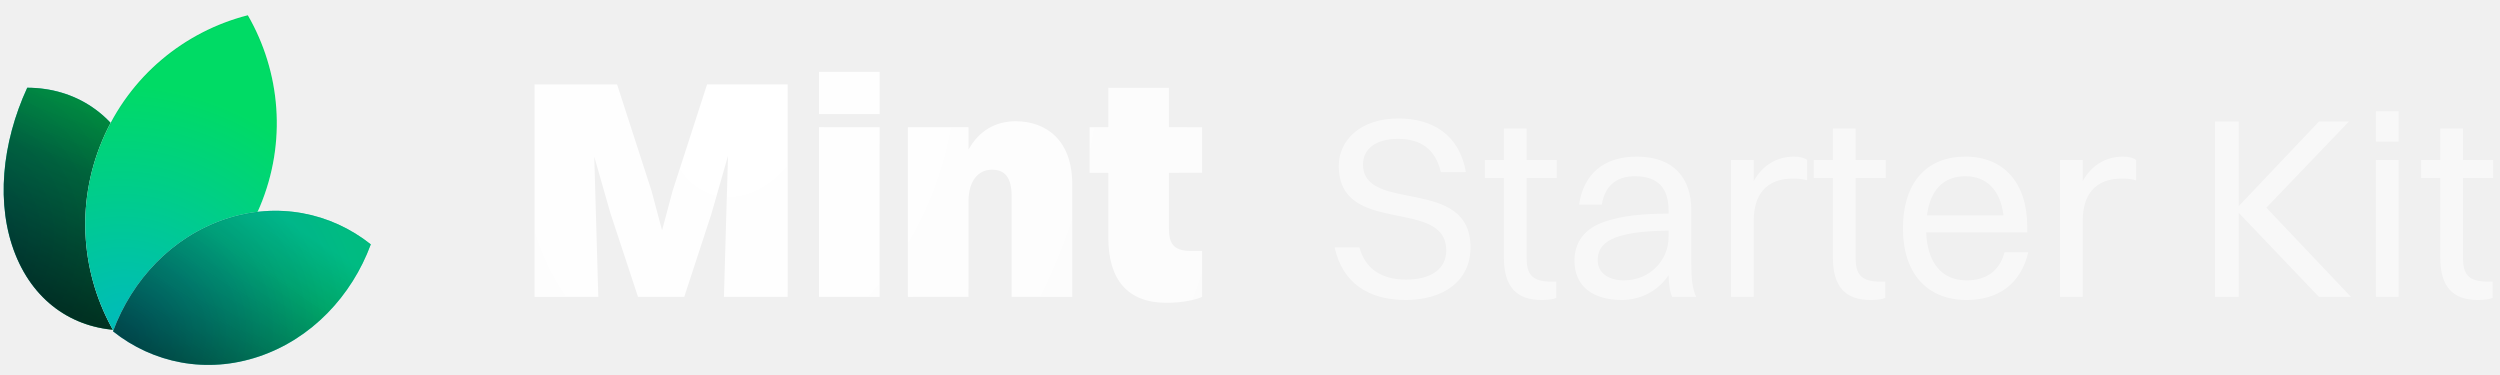
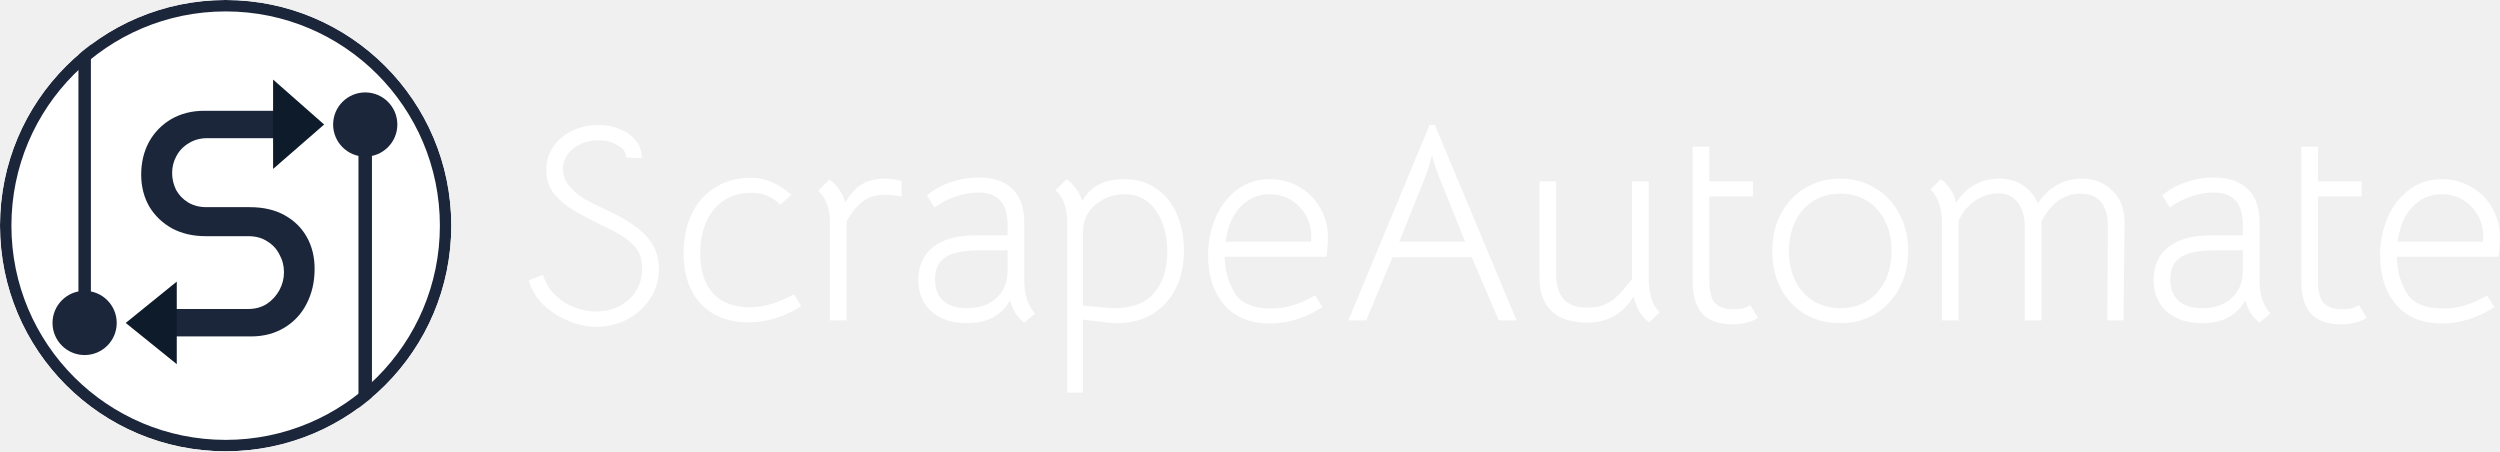
- <svg xmlns="http://www.w3.org/2000/svg" width="160" height="24" viewBox="0 0 160 24" fill="none">
-   <path d="M7.953 21.139C4.896 21.13 2.255 19.458 0.987 16.29C-0.28 13.121 0.109 9.163 1.744 5.615C4.801 5.624 7.442 7.296 8.71 10.465C9.977 13.633 9.588 17.591 7.953 21.139Z" fill="white" />
-   <path d="M7.953 21.139C4.896 21.13 2.255 19.458 0.987 16.29C-0.28 13.121 0.109 9.163 1.744 5.615C4.801 5.624 7.442 7.296 8.71 10.465C9.977 13.633 9.588 17.591 7.953 21.139Z" fill="url(#paint0_radial_115_109)" />
-   <path d="M7.953 21.139C4.896 21.13 2.255 19.458 0.987 16.29C-0.28 13.121 0.109 9.163 1.744 5.615C4.801 5.624 7.442 7.296 8.71 10.465C9.977 13.633 9.588 17.591 7.953 21.139Z" fill="black" fill-opacity="0.5" style="mix-blend-mode:hard-light" />
-   <path d="M7.953 21.139C4.896 21.13 2.255 19.458 0.987 16.29C-0.28 13.121 0.109 9.163 1.744 5.615C4.801 5.624 7.442 7.296 8.71 10.465C9.977 13.633 9.588 17.591 7.953 21.139Z" fill="url(#paint1_linear_115_109)" fill-opacity="0.5" style="mix-blend-mode:hard-light" />
-   <path d="M7.935 21.111C4.897 21.096 2.274 19.431 1.013 16.279C-0.248 13.124 0.136 9.182 1.762 5.643C4.8 5.659 7.423 7.324 8.684 10.476C9.945 13.63 9.561 17.572 7.935 21.111Z" stroke="url(#paint2_linear_115_109)" stroke-opacity="0.05" stroke-width="0.056" />
-   <path d="M7.31 21.257C11.354 20.221 14.884 17.375 16.628 13.236C18.373 9.097 17.945 4.587 15.86 0.976C11.816 2.012 8.287 4.858 6.542 8.998C4.797 13.137 5.225 17.646 7.31 21.257Z" fill="white" />
-   <path d="M7.31 21.257C11.354 20.221 14.884 17.375 16.628 13.236C18.373 9.097 17.945 4.587 15.86 0.976C11.816 2.012 8.287 4.858 6.542 8.998C4.797 13.137 5.225 17.646 7.31 21.257Z" fill="url(#paint3_radial_115_109)" />
-   <path d="M16.602 13.225C14.864 17.349 11.351 20.187 7.324 21.225C5.253 17.624 4.829 13.132 6.568 9.009C8.306 4.885 11.819 2.047 15.846 1.009C17.918 4.61 18.341 9.101 16.602 13.225Z" stroke="url(#paint4_linear_115_109)" stroke-opacity="0.05" stroke-width="0.056" />
-   <path d="M7.234 21.207C9.789 23.237 13.21 23.951 16.577 22.814C19.944 21.677 22.506 18.945 23.73 15.638C21.175 13.608 17.754 12.894 14.387 14.031C11.02 15.168 8.458 17.901 7.234 21.207Z" fill="white" />
-   <path d="M7.234 21.207C9.789 23.237 13.21 23.951 16.577 22.814C19.944 21.677 22.506 18.945 23.73 15.638C21.175 13.608 17.754 12.894 14.387 14.031C11.02 15.168 8.458 17.901 7.234 21.207Z" fill="url(#paint5_radial_115_109)" />
-   <path d="M7.234 21.207C9.789 23.237 13.21 23.951 16.577 22.814C19.944 21.677 22.506 18.945 23.73 15.638C21.175 13.608 17.754 12.894 14.387 14.031C11.02 15.168 8.458 17.901 7.234 21.207Z" fill="black" fill-opacity="0.2" style="mix-blend-mode:hard-light" />
-   <path d="M7.234 21.207C9.789 23.237 13.21 23.951 16.577 22.814C19.944 21.677 22.506 18.945 23.73 15.638C21.175 13.608 17.754 12.894 14.387 14.031C11.02 15.168 8.458 17.901 7.234 21.207Z" fill="url(#paint6_linear_115_109)" fill-opacity="0.5" style="mix-blend-mode:hard-light" />
-   <path d="M16.568 22.787C13.218 23.918 9.814 23.212 7.267 21.198C8.492 17.907 11.044 15.189 14.396 14.058C17.747 12.927 21.15 13.633 23.697 15.648C22.472 18.938 19.92 21.656 16.568 22.787Z" stroke="url(#paint7_linear_115_109)" stroke-opacity="0.05" stroke-width="0.056" />
-   <path d="M34.212 19V5.4H39.492L41.692 12.2L42.372 14.74L43.052 12.2L45.252 5.4H50.412V19H46.332L46.592 9.98L45.532 13.68L43.792 19H40.832L39.052 13.6L38.032 10.02L38.292 19H34.212ZM52.416 7.3V4.6H56.295V7.3H52.416ZM52.416 19V8.14H56.295V19H52.416ZM58.104 19V8.14H61.984V9.58C62.664 8.34 63.744 7.76 65.004 7.76C66.964 7.76 68.624 8.98 68.624 11.78V19H64.744V12.56C64.744 11.34 64.304 10.86 63.484 10.86C62.604 10.86 61.984 11.58 61.984 12.88V19H58.104ZM70.933 15.22V11.06H69.733V8.14H70.933V5.62H74.813V8.14H76.933V11.06H74.813V14.6C74.813 15.5 75.033 16.06 76.213 16.06H76.933V19C76.493 19.2 75.673 19.38 74.653 19.38C72.153 19.38 70.933 17.88 70.933 15.22Z" fill="url(#paint8_radial_115_109)" />
-   <path d="M87.232 10.519C87.232 13.687 94.112 11.229 94.112 15.832C94.112 17.994 92.364 19.198 89.971 19.198C87.562 19.198 85.912 18.093 85.417 15.832H87.001C87.364 17.169 88.371 17.895 89.987 17.895C91.671 17.895 92.561 17.152 92.561 16.03C92.561 12.598 85.681 15.155 85.681 10.618C85.681 9.001 87.034 7.582 89.509 7.582C91.671 7.582 93.403 8.621 93.816 11.014H92.215C91.868 9.529 90.912 8.886 89.476 8.886C88.057 8.886 87.232 9.529 87.232 10.519ZM96.25 16.476V11.393H95.029V10.239H96.25V8.226H97.702V10.239H99.632V11.393H97.702V16.476C97.702 17.532 98.015 18.026 99.302 18.026H99.599V19.066C99.434 19.148 99.071 19.198 98.659 19.198C97.025 19.198 96.25 18.323 96.25 16.476ZM102.516 13.093H101.064C101.345 11.162 102.615 10.024 104.76 10.024C107.103 10.024 108.242 11.393 108.242 13.44V16.888C108.242 17.895 108.324 18.521 108.555 19H107.021C106.856 18.654 106.806 18.142 106.79 17.614C106.047 18.72 104.859 19.198 103.803 19.198C101.988 19.198 100.767 18.357 100.767 16.69C100.767 15.486 101.427 14.611 102.714 14.182C103.902 13.786 105.107 13.687 106.79 13.671V13.473C106.79 12.053 106.13 11.278 104.628 11.278C103.374 11.278 102.698 11.971 102.516 13.093ZM102.252 16.657C102.252 17.465 102.929 17.944 103.952 17.944C105.569 17.944 106.79 16.674 106.79 15.172V14.759C103.061 14.793 102.252 15.585 102.252 16.657ZM110.787 19V10.239H112.239V11.591C112.833 10.519 113.774 10.024 114.83 10.024C115.176 10.024 115.49 10.107 115.655 10.239V11.542C115.407 11.46 115.094 11.427 114.747 11.427C112.998 11.427 112.239 12.515 112.239 14.1V19H110.787ZM117.305 16.476V11.393H116.084V10.239H117.305V8.226H118.757V10.239H120.688V11.393H118.757V16.476C118.757 17.532 119.071 18.026 120.358 18.026H120.655V19.066C120.49 19.148 120.127 19.198 119.714 19.198C118.081 19.198 117.305 18.323 117.305 16.476ZM129.809 16.145C129.33 18.192 127.862 19.198 125.865 19.198C123.324 19.198 121.79 17.482 121.79 14.627C121.79 11.658 123.324 10.024 125.783 10.024C128.258 10.024 129.743 11.723 129.743 14.512V14.875H123.275C123.357 16.838 124.281 17.944 125.865 17.944C127.103 17.944 127.977 17.35 128.291 16.145H129.809ZM125.783 11.278C124.38 11.278 123.539 12.152 123.324 13.786H128.225C128.027 12.169 127.152 11.278 125.783 11.278ZM131.843 19V10.239H133.295V11.591C133.889 10.519 134.829 10.024 135.885 10.024C136.232 10.024 136.545 10.107 136.71 10.239V11.542C136.463 11.46 136.149 11.427 135.803 11.427C134.054 11.427 133.295 12.515 133.295 14.1V19H131.843ZM141.763 19V7.78H143.281V13.192L148.413 7.78H150.327L145.047 13.291L150.459 19H148.413L143.281 13.621V19H141.763ZM152.06 9.067V7.12H153.512V9.067H152.06ZM152.06 19V10.239H153.512V19H152.06ZM156.178 16.476V11.393H154.957V10.239H156.178V8.226H157.63V10.239H159.56V11.393H157.63V16.476C157.63 17.532 157.943 18.026 159.23 18.026H159.527V19.066C159.362 19.148 158.999 19.198 158.587 19.198C156.953 19.198 156.178 18.323 156.178 16.476Z" fill="white" fill-opacity="0.55" />
-   <defs>
-     <radialGradient id="paint0_radial_115_109" cx="0" cy="0" r="1" gradientUnits="userSpaceOnUse" gradientTransform="translate(-3.00503 15.023) rotate(-10.029) scale(17.9572 17.784)">
-       <stop stop-color="#00B0BB" />
-       <stop offset="1" stop-color="#00DB65" />
-     </radialGradient>
-     <linearGradient id="paint1_linear_115_109" x1="7.39" y1="4.813" x2="1.63" y2="18.689" gradientUnits="userSpaceOnUse">
-       <stop stop-color="#18E299" />
-       <stop offset="1" />
-     </linearGradient>
-     <linearGradient id="paint2_linear_115_109" x1="7.948" y1="8.016" x2="1.761" y2="18.746" gradientUnits="userSpaceOnUse">
-       <stop />
-       <stop offset="1" stop-opacity="0" />
-     </linearGradient>
-     <radialGradient id="paint3_radial_115_109" cx="0" cy="0" r="1" gradientUnits="userSpaceOnUse" gradientTransform="translate(8.11404 20.8822) rotate(-75.7542) scale(21.6246 23.7772)">
-       <stop stop-color="#00BBBB" />
-       <stop offset="0.713" stop-color="#00DB65" />
-     </radialGradient>
-     <linearGradient id="paint4_linear_115_109" x1="7.602" y1="5.871" x2="15.556" y2="16.372" gradientUnits="userSpaceOnUse">
-       <stop />
-       <stop offset="1" stop-opacity="0" />
-     </linearGradient>
-     <radialGradient id="paint5_radial_115_109" cx="0" cy="0" r="1" gradientUnits="userSpaceOnUse" gradientTransform="translate(7.84537 21.5181) rotate(-20.3525) scale(18.5603 17.32)">
-       <stop stop-color="#00B0BB" />
-       <stop offset="1" stop-color="#00DB65" />
-     </radialGradient>
-     <linearGradient id="paint6_linear_115_109" x1="16.808" y1="13.007" x2="10.041" y2="22.994" gradientUnits="userSpaceOnUse">
-       <stop stop-color="#00B1BC" />
-       <stop offset="1" />
-     </linearGradient>
-     <linearGradient id="paint7_linear_115_109" x1="16.808" y1="13.007" x2="14.169" y2="23.841" gradientUnits="userSpaceOnUse">
-       <stop />
-       <stop offset="1" stop-opacity="0" />
-     </linearGradient>
-     <radialGradient id="paint8_radial_115_109" cx="0" cy="0" r="1" gradientUnits="userSpaceOnUse" gradientTransform="translate(47.2781 7) rotate(19.0047) scale(67.5582 85.7506)">
-       <stop stop-color="white" />
-       <stop offset="1" stop-color="white" stop-opacity="0.5" />
-     </radialGradient>
-   </defs>
+ <svg xmlns="http://www.w3.org/2000/svg" width="3285" height="593" viewBox="0 0 3285 593" fill="none">
+   <mask id="mask0_0_1" style="mask-type:alpha" maskUnits="userSpaceOnUse" x="0" y="0" width="593" height="593">
+     <circle cx="296.5" cy="296.5" r="296.5" fill="#F8F8F8" />
+   </mask>
+   <g mask="url(#mask0_0_1)">
+     <circle cx="296.5" cy="296.5" r="289" fill="white" stroke="#1B263B" stroke-width="15" />
+     <path d="M471.02 167.243H488.736V760.052H471.02V167.243Z" fill="#1B263B" />
+     <circle cx="479.915" cy="163.619" r="42.188" fill="#1B263B" />
+     <path d="M103.069 419.357H119.423V-168H103.069V419.357Z" fill="#1B263B" />
+     <circle cx="42.188" cy="42.188" r="42.188" transform="matrix(1 0 0 -1 69 466.532)" fill="#1B263B" />
+     <path d="M196.954 442.063V406.06H325.297C335.18 406.06 343.651 403.801 350.711 399.282C357.77 394.482 363.277 388.411 367.23 381.069C371.184 373.727 373.16 365.961 373.16 357.772C373.16 349.301 371.184 341.535 367.23 334.476C363.559 327.134 358.194 321.345 351.134 317.109C344.357 312.591 336.027 310.332 326.144 310.332H270.232C253.572 310.332 238.888 306.944 226.181 300.167C213.474 293.107 203.449 283.506 196.107 271.364C189.048 258.939 185.518 244.961 185.518 229.43C185.518 213.617 188.906 199.356 195.684 186.649C202.743 173.942 212.485 163.918 224.91 156.576C237.617 149.234 252.16 145.563 268.538 145.563H394.339V181.566H272.35C263.031 181.566 254.842 183.825 247.783 188.344C240.723 192.579 235.358 198.227 231.687 205.286C228.016 212.064 226.181 219.405 226.181 227.312C226.181 234.936 227.875 242.278 231.264 249.338C234.935 256.115 240.159 261.621 246.936 265.857C253.995 270.093 262.043 272.211 271.079 272.211H328.262C346.052 272.211 361.3 275.741 374.007 282.8C386.715 289.86 396.457 299.461 403.234 311.603C410.011 323.745 413.4 337.582 413.4 353.113C413.4 370.338 409.87 385.728 402.81 399.282C396.033 412.554 386.291 423.002 373.584 430.627C360.877 438.251 346.334 442.063 329.956 442.063H196.954Z" fill="#1B263B" />
+     <path d="M425.914 163.619L358.835 222L358.835 163.619L358.835 104.556L425.914 163.619Z" fill="#0D1B2A" />
+     <path d="M165.19 424.344L232.269 478.5L232.269 424.344L232.269 370L165.19 424.344Z" fill="#0D1B2A" />
+   </g>
+   <path d="M783.188 429.402C771.011 429.402 758.713 426.723 746.293 421.365C733.873 416.251 722.914 409.067 713.416 399.813C704.162 390.558 697.951 380.086 694.785 368.397L713.416 361.091C718.043 375.946 727.054 387.758 740.448 396.525C754.086 405.049 768.333 409.31 783.188 409.31C794.391 409.31 804.619 406.997 813.873 402.37C823.128 397.499 830.434 390.802 835.791 382.278C841.149 373.511 843.828 363.648 843.828 352.689C843.828 340.999 840.54 331.38 833.965 323.83C827.633 316.281 816.796 308.731 801.453 301.182C780.753 291.197 765.045 283.038 754.329 276.707C743.614 270.375 734.847 262.947 728.028 254.423C721.209 245.656 717.799 235.306 717.799 223.373C717.799 211.683 720.965 201.333 727.297 192.322C733.629 183.311 742.031 176.371 752.503 171.5C763.218 166.629 774.664 164.194 786.841 164.194C797.069 164.194 806.567 166.142 815.334 170.039C824.345 173.692 831.286 178.928 836.157 185.747C841.271 192.322 843.584 199.75 843.097 208.03L822.64 206.934C822.64 199.872 818.744 194.392 810.951 190.496C803.401 186.356 795.121 184.286 786.11 184.286C773.447 184.286 762.488 187.939 753.233 195.245C744.223 202.551 739.717 211.561 739.717 222.277C739.717 230.557 742.518 237.985 748.119 244.56C753.721 251.136 760.296 256.737 767.845 261.364C775.639 265.748 785.38 270.618 797.069 275.976C799.505 277.194 802.062 278.411 804.741 279.629C807.42 280.847 809.977 282.186 812.412 283.647C831.651 293.876 845.289 304.348 853.326 315.063C861.606 325.535 865.746 338.199 865.746 353.054C865.746 367.91 861.849 381.182 854.056 392.872C846.507 404.318 836.4 413.329 823.736 419.904C811.073 426.236 797.557 429.402 783.188 429.402ZM983.675 423.557C957.13 423.557 936.186 415.399 920.843 399.082C905.744 382.765 898.195 360.482 898.195 332.232C898.195 312.749 901.848 295.58 909.154 280.725C916.46 265.626 926.81 254.058 940.204 246.021C953.599 237.741 969.063 233.601 986.597 233.601C996.339 233.601 1005.35 235.428 1013.63 239.081C1022.15 242.49 1030.92 248.091 1039.93 255.884L1025.32 269.035C1019.72 263.434 1013.87 259.416 1007.78 256.98C1001.94 254.545 994.878 253.327 986.597 253.327C966.384 253.327 950.189 260.633 938.012 275.245C926.079 289.614 920.113 308.975 920.113 333.328C920.113 355.733 925.714 373.146 936.917 385.566C948.363 397.743 964.558 403.831 985.501 403.831C1003.28 403.831 1022.52 398.108 1043.22 386.662L1052.72 402.004C1042.73 408.823 1031.65 414.181 1019.47 418.078C1007.54 421.731 995.608 423.557 983.675 423.557ZM1162.81 234.697C1170.11 234.697 1177.42 235.793 1184.73 237.985V258.442C1177.66 256.737 1170.6 255.884 1163.54 255.884C1151.12 255.884 1141.01 258.929 1133.22 265.017C1125.43 271.105 1118.49 279.751 1112.4 290.953V421H1090.48V293.145C1090.48 273.906 1085.37 259.781 1075.14 250.77L1089.75 236.158C1094.13 238.837 1098.27 242.855 1102.17 248.213C1106.07 253.571 1108.87 259.537 1110.57 266.113C1117.39 254.91 1124.21 247.239 1131.03 243.099C1139.55 237.498 1150.15 234.697 1162.81 234.697ZM1345.89 423.922C1341.27 420.269 1337.49 416.251 1334.57 411.868C1331.89 407.484 1329.33 401.761 1326.9 394.698C1322.03 404.196 1314.72 411.624 1304.98 416.982C1295.48 422.096 1283.91 424.653 1270.28 424.653C1251.04 424.653 1235.57 419.539 1223.88 409.31C1212.44 399.082 1206.71 385.201 1206.71 367.666C1206.71 349.158 1213.17 334.789 1226.07 324.561C1239.23 314.332 1257.73 309.218 1281.6 309.218H1323.97V296.067C1323.97 281.455 1320.81 270.618 1314.48 263.556C1308.15 256.493 1298.4 252.962 1285.25 252.962C1275.51 252.962 1265.53 254.789 1255.3 258.442C1245.07 261.851 1235.94 266.6 1227.9 272.688L1218.04 256.615C1227.05 249.065 1237.4 243.342 1249.09 239.446C1261.02 235.306 1273.2 233.236 1285.62 233.236C1305.34 233.236 1320.32 238.35 1330.55 248.578C1340.78 258.563 1345.89 273.054 1345.89 292.049V368.397C1345.89 387.149 1350.64 401.639 1360.14 411.868L1345.89 423.922ZM1270.64 404.927C1286.96 404.927 1299.86 400.421 1309.36 391.411C1319.1 382.4 1323.97 370.71 1323.97 356.342V328.944H1286.71C1266.01 328.944 1251.16 331.989 1242.15 338.077C1233.14 343.922 1228.63 353.663 1228.63 367.301C1228.63 379.478 1232.28 388.854 1239.59 395.429C1246.9 401.761 1257.25 404.927 1270.64 404.927ZM1477.16 235.428C1493.97 235.428 1508.21 239.689 1519.9 248.213C1531.84 256.493 1540.73 267.696 1546.57 281.821C1552.66 295.946 1555.7 311.654 1555.7 328.944C1555.7 347.696 1552.17 364.257 1545.11 378.625C1538.05 392.994 1527.82 404.318 1514.42 412.598C1501.03 420.635 1485.08 424.653 1466.57 424.653C1460.48 424.653 1445.99 423.07 1423.1 419.904V515.978H1402.28V292.414C1402.28 273.175 1397.16 259.05 1386.93 250.04L1401.55 235.428C1405.69 238.35 1409.71 242.368 1413.6 247.483C1417.5 252.597 1420.3 258.198 1422 264.286C1432.48 245.047 1450.86 235.428 1477.16 235.428ZM1464.74 404.927C1487.64 404.927 1504.8 398.351 1516.25 385.201C1527.94 371.806 1533.79 353.663 1533.79 330.771C1533.79 309.096 1528.79 291.075 1518.81 276.707C1509.07 262.338 1495.43 255.154 1477.89 255.154C1464.01 255.154 1451.59 259.416 1440.63 267.939C1429.92 276.463 1424.07 287.544 1423.1 301.182V401.639C1445.5 403.831 1459.39 404.927 1464.74 404.927ZM1609.33 337.346C1609.57 354.394 1613.71 369.98 1621.75 384.105C1629.79 398.23 1645.86 405.292 1669.97 405.292C1680.44 405.292 1690.06 403.953 1698.83 401.274C1707.84 398.595 1717.58 394.211 1728.05 388.123L1737.55 403.466C1727.81 410.041 1716.97 415.277 1705.04 419.174C1693.11 423.07 1680.93 425.018 1668.51 425.018C1642.94 425.018 1622.97 416.86 1608.6 400.543C1594.48 383.983 1587.41 362.308 1587.41 335.52C1587.41 318.229 1590.58 302.034 1596.91 286.935C1603.24 271.592 1612.62 259.172 1625.04 249.674C1637.46 240.177 1652.07 235.428 1668.87 235.428C1683 235.428 1695.79 238.837 1707.23 245.656C1718.92 252.231 1728.05 261.364 1734.63 273.054C1741.45 284.5 1744.86 297.285 1744.86 311.41C1744.86 315.307 1744.74 318.838 1744.49 322.004C1744.25 324.926 1744.01 327.483 1743.76 329.675L1743.03 337.346H1609.33ZM1722.57 317.62C1722.82 315.915 1722.94 313.48 1722.94 310.314C1722.94 300.086 1720.5 290.831 1715.63 282.551C1710.76 274.028 1704.19 267.33 1695.91 262.46C1687.63 257.589 1678.49 255.154 1668.51 255.154C1653.65 255.154 1640.87 260.633 1630.15 271.592C1619.68 282.308 1613.11 297.65 1610.43 317.62H1722.57ZM1878.43 164.194H1885.37L1992.77 421H1969.39L1933.95 338.077H1829.84L1795.14 421H1771.76L1878.43 164.194ZM1890.85 232.14C1886.95 222.399 1883.91 212.901 1881.72 203.647C1878.79 215.093 1875.87 224.59 1872.95 232.14L1838.61 317.62H1925.19L1890.85 232.14ZM2085.32 423.922C2064.87 423.922 2049.28 418.808 2038.56 408.58C2028.09 398.351 2022.86 383.739 2022.86 364.744V238.35H2044.77V360.726C2044.77 374.363 2047.94 385.079 2054.27 392.872C2060.6 400.421 2071.32 404.196 2086.42 404.196C2099.08 404.196 2109.55 401.152 2117.83 395.064C2126.36 388.732 2135.25 379.234 2144.5 366.57V238.35H2166.42V367.301C2166.42 386.297 2171.17 400.665 2180.67 410.406L2167.15 423.557C2161.79 419.661 2157.29 414.668 2153.63 408.58C2150.22 402.248 2147.91 395.916 2146.69 389.584C2138.9 401.761 2129.89 410.528 2119.66 415.886C2109.68 421.244 2098.23 423.922 2085.32 423.922ZM2276.32 426.114C2258.79 426.114 2245.64 421.487 2236.87 412.233C2228.34 402.979 2224.08 388.367 2224.08 368.397V192.688H2246V238.35H2303.35V258.076H2246V368.397C2246 383.739 2248.8 393.968 2254.4 399.082C2260.25 403.953 2267.43 406.388 2275.95 406.388C2281.07 406.388 2285.33 406.144 2288.74 405.657C2292.15 404.927 2295.92 403.344 2300.06 400.909L2309.93 417.712C2300.92 423.314 2289.71 426.114 2276.32 426.114ZM2417.87 424.653C2400.58 424.653 2385.12 420.635 2371.48 412.598C2358.09 404.562 2347.61 393.359 2340.07 378.991C2332.52 364.622 2328.74 348.305 2328.74 330.04C2328.74 311.775 2332.52 295.459 2340.07 281.09C2347.86 266.478 2358.45 255.154 2371.85 247.117C2385.48 238.837 2400.95 234.697 2418.24 234.697C2435.29 234.697 2450.51 238.837 2463.9 247.117C2477.54 255.154 2488.13 266.356 2495.68 280.725C2503.48 295.093 2507.37 311.41 2507.37 329.675C2507.37 347.94 2503.48 364.257 2495.68 378.625C2488.13 392.994 2477.54 404.318 2463.9 412.598C2450.51 420.635 2435.16 424.653 2417.87 424.653ZM2418.24 404.927C2438.45 404.927 2454.65 397.986 2466.82 384.105C2479.24 370.223 2485.45 352.08 2485.45 329.675C2485.45 314.819 2482.65 301.79 2477.05 290.588C2471.45 279.142 2463.54 270.253 2453.31 263.921C2443.08 257.589 2431.39 254.423 2418.24 254.423C2404.84 254.423 2393.03 257.589 2382.81 263.921C2372.58 270.253 2364.66 279.264 2359.06 290.953C2353.46 302.399 2350.66 315.428 2350.66 330.04C2350.66 344.652 2353.46 357.681 2359.06 369.127C2364.66 380.33 2372.58 389.097 2382.81 395.429C2393.03 401.761 2404.84 404.927 2418.24 404.927ZM2551.68 292.049C2551.68 273.297 2546.69 258.929 2536.7 248.944L2550.22 235.428C2560.69 243.221 2567.39 253.571 2570.31 266.478C2577.13 255.763 2585.29 247.848 2594.78 242.734C2604.53 237.376 2615.12 234.697 2626.57 234.697C2638.5 234.697 2648.85 237.498 2657.62 243.099C2666.63 248.7 2673.32 256.859 2677.71 267.574C2684.53 256.859 2692.93 248.7 2702.91 243.099C2713.14 237.498 2723.98 234.697 2735.43 234.697C2751.99 234.697 2765.5 240.055 2775.97 250.77C2786.69 261.486 2791.93 275.976 2791.68 294.241L2790.22 421H2769.03L2769.76 298.259C2769.76 269.035 2757.71 254.423 2733.6 254.423C2712.17 254.423 2695.12 266.6 2682.46 290.953V421H2660.54V298.259C2660.54 284.621 2657.49 273.906 2651.41 266.113C2645.56 258.076 2636.92 254.058 2625.47 254.058C2614.27 254.058 2603.8 257.589 2594.05 264.652C2584.56 271.714 2577.74 280.238 2573.6 290.223V421H2551.68V292.049ZM2969.05 423.922C2964.42 420.269 2960.65 416.251 2957.73 411.868C2955.05 407.484 2952.49 401.761 2950.06 394.698C2945.19 404.196 2937.88 411.624 2928.14 416.982C2918.64 422.096 2907.07 424.653 2893.43 424.653C2874.2 424.653 2858.73 419.539 2847.04 409.31C2835.6 399.082 2829.87 385.201 2829.87 367.666C2829.87 349.158 2836.33 334.789 2849.23 324.561C2862.38 314.332 2880.89 309.218 2904.76 309.218H2947.13V296.067C2947.13 281.455 2943.97 270.618 2937.64 263.556C2931.3 256.493 2921.56 252.962 2908.41 252.962C2898.67 252.962 2888.69 254.789 2878.46 258.442C2868.23 261.851 2859.1 266.6 2851.06 272.688L2841.2 256.615C2850.21 249.065 2860.56 243.342 2872.25 239.446C2884.18 235.306 2896.36 233.236 2908.78 233.236C2928.5 233.236 2943.48 238.35 2953.71 248.578C2963.94 258.563 2969.05 273.054 2969.05 292.049V368.397C2969.05 387.149 2973.8 401.639 2983.3 411.868L2969.05 423.922ZM2893.8 404.927C2910.12 404.927 2923.02 400.421 2932.52 391.411C2942.26 382.4 2947.13 370.71 2947.13 356.342V328.944H2909.87C2889.17 328.944 2874.32 331.989 2865.31 338.077C2856.3 343.922 2851.79 353.663 2851.79 367.301C2851.79 379.478 2855.44 388.854 2862.75 395.429C2870.06 401.761 2880.41 404.927 2893.8 404.927ZM3076.13 426.114C3058.59 426.114 3045.44 421.487 3036.67 412.233C3028.15 402.979 3023.89 388.367 3023.89 368.397V192.688H3045.81V238.35H3103.16V258.076H3045.81V368.397C3045.81 383.739 3048.61 393.968 3054.21 399.082C3060.05 403.953 3067.24 406.388 3075.76 406.388C3080.88 406.388 3085.14 406.144 3088.55 405.657C3091.96 404.927 3095.73 403.344 3099.87 400.909L3109.73 417.712C3100.72 423.314 3089.52 426.114 3076.13 426.114ZM3149.37 337.346C3149.61 354.394 3153.75 369.98 3161.79 384.105C3169.83 398.23 3185.9 405.292 3210.01 405.292C3220.48 405.292 3230.1 403.953 3238.87 401.274C3247.88 398.595 3257.62 394.211 3268.09 388.123L3277.59 403.466C3267.85 410.041 3257.01 415.277 3245.08 419.174C3233.15 423.07 3220.97 425.018 3208.55 425.018C3182.98 425.018 3163.01 416.86 3148.64 400.543C3134.51 383.983 3127.45 362.308 3127.45 335.52C3127.45 318.229 3130.62 302.034 3136.95 286.935C3143.28 271.592 3152.66 259.172 3165.08 249.674C3177.5 240.177 3192.11 235.428 3208.91 235.428C3223.04 235.428 3235.82 238.837 3247.27 245.656C3258.96 252.231 3268.09 261.364 3274.67 273.054C3281.49 284.5 3284.9 297.285 3284.9 311.41C3284.9 315.307 3284.77 318.838 3284.53 322.004C3284.29 324.926 3284.04 327.483 3283.8 329.675L3283.07 337.346H3149.37ZM3262.61 317.62C3262.86 315.915 3262.98 313.48 3262.98 310.314C3262.98 300.086 3260.54 290.831 3255.67 282.551C3250.8 274.028 3244.23 267.33 3235.95 262.46C3227.67 257.589 3218.53 255.154 3208.55 255.154C3193.69 255.154 3180.91 260.633 3170.19 271.592C3159.72 282.308 3153.14 297.65 3150.47 317.62H3262.61Z" fill="white" />
</svg>
